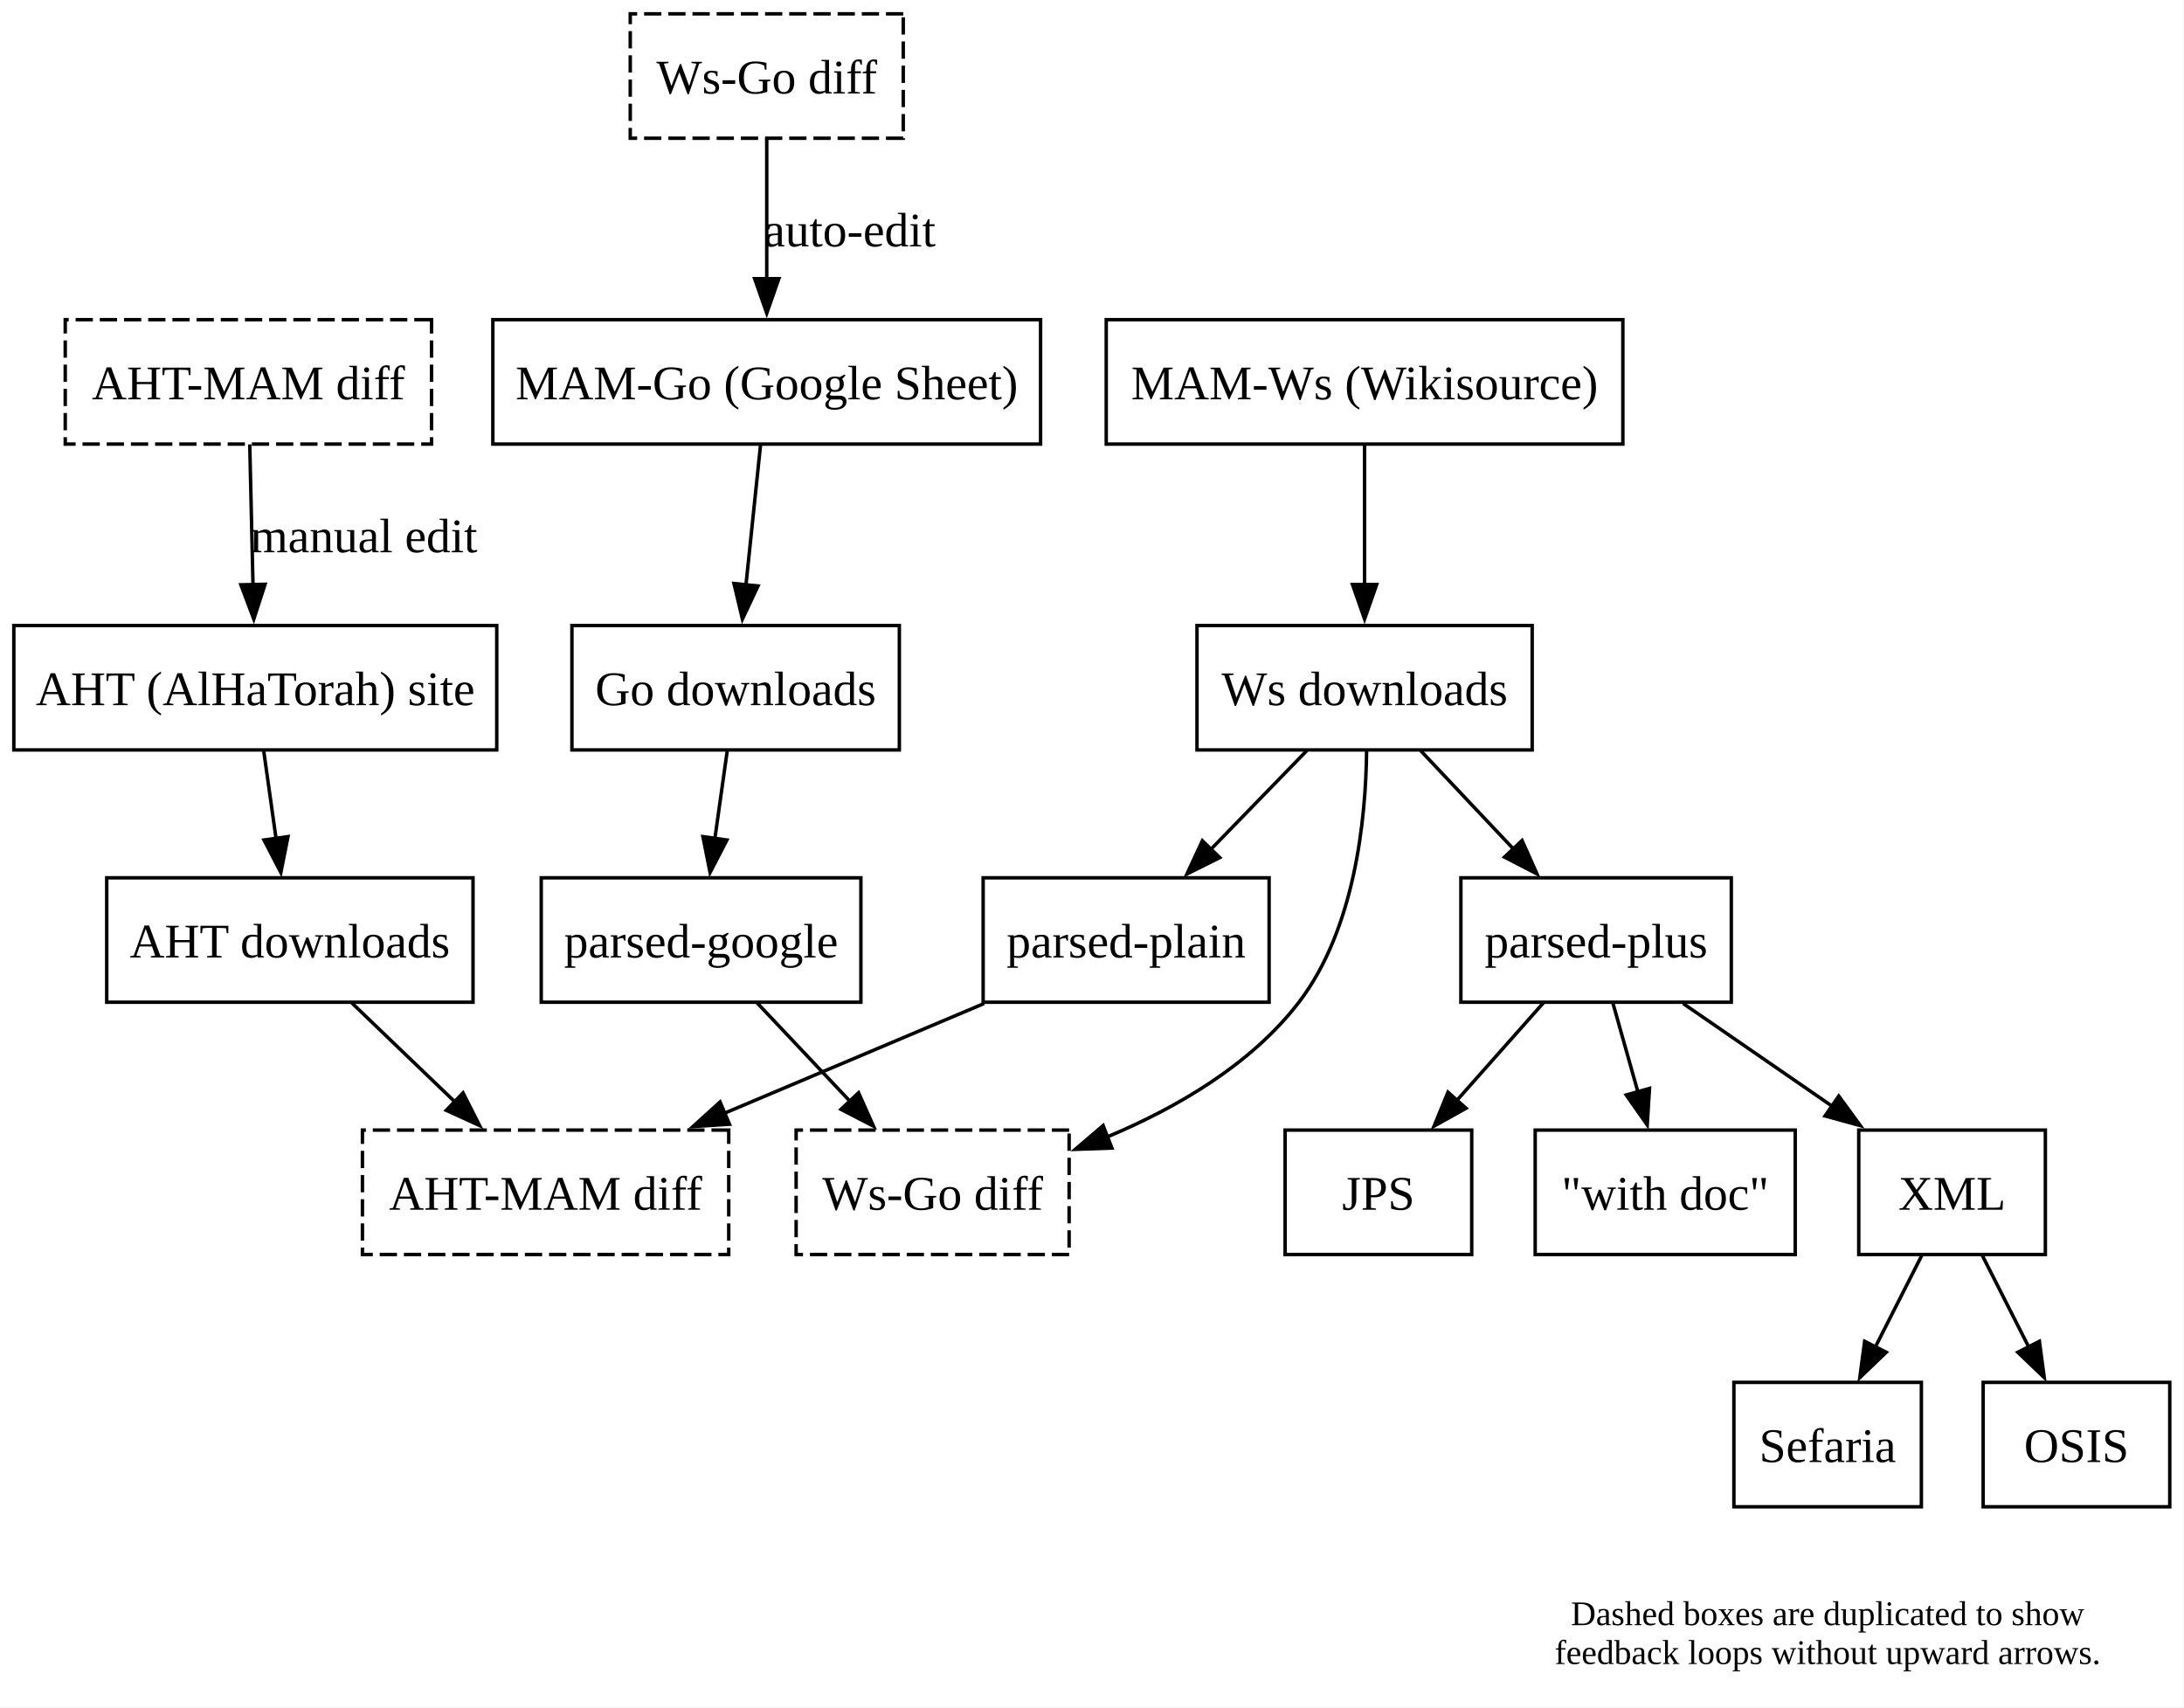
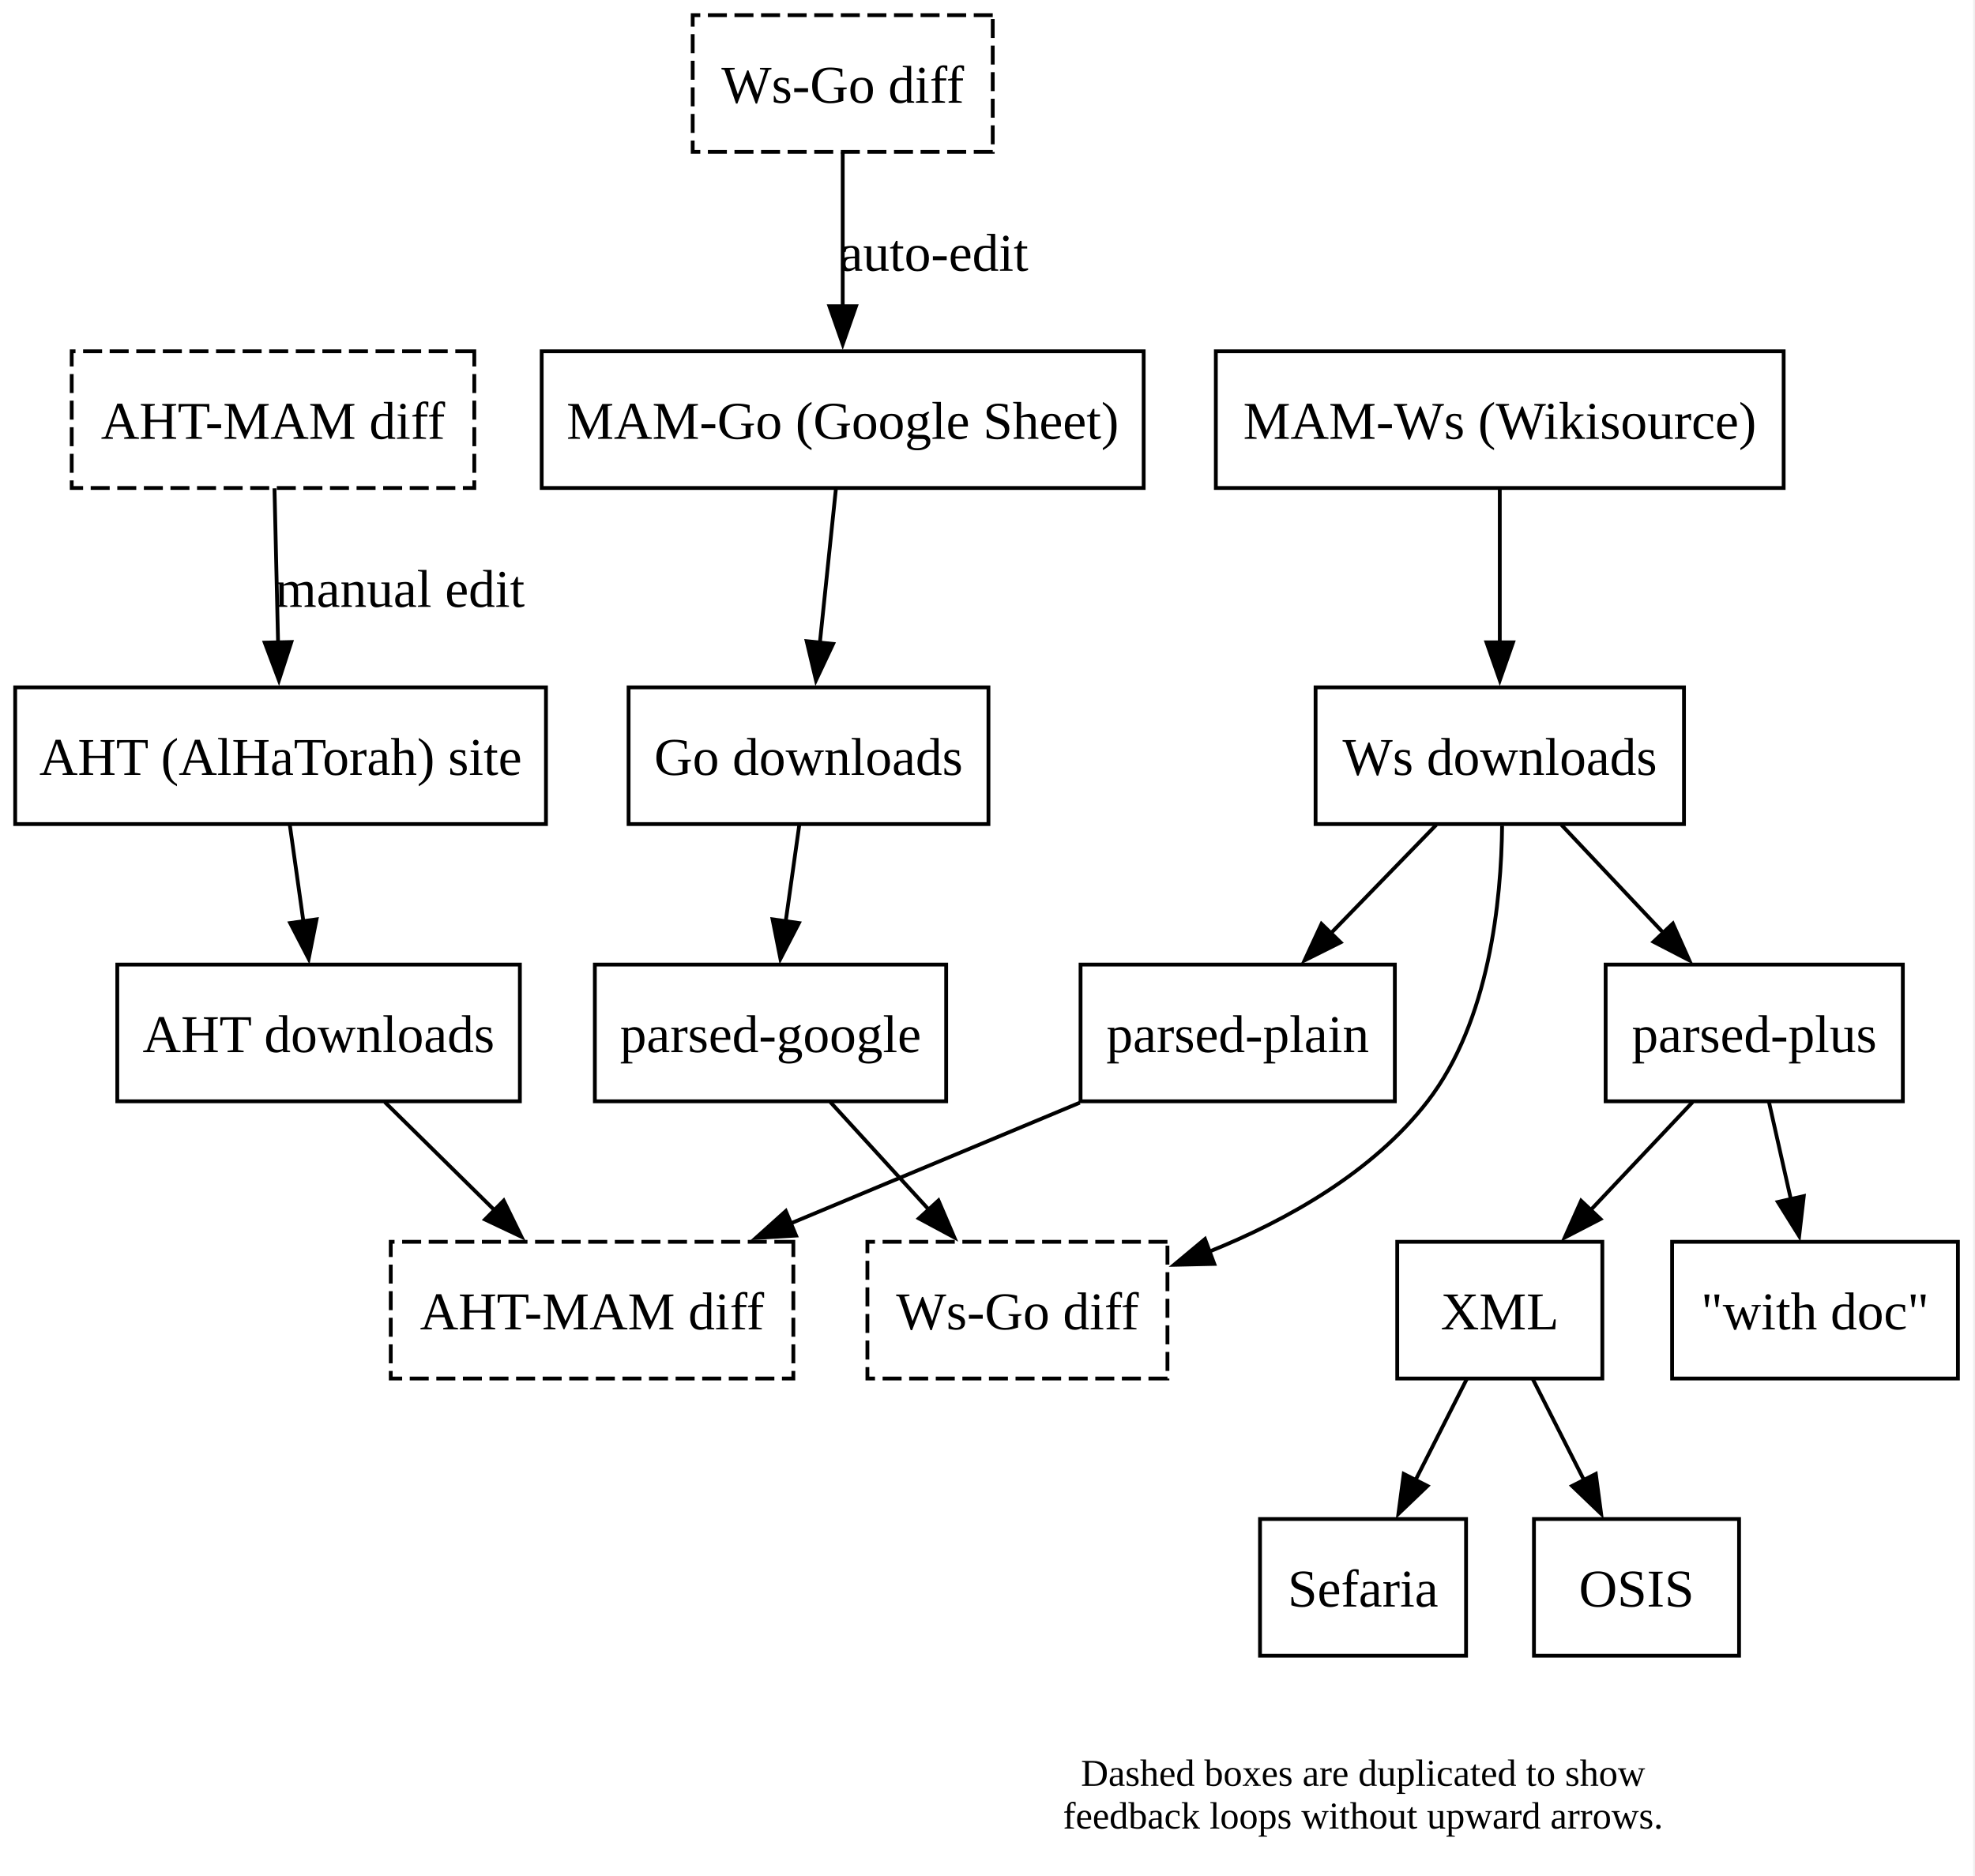
- <svg xmlns="http://www.w3.org/2000/svg" width="632pt" height="494pt" viewBox="0.00 0.00 632.00 494.00">
+ <svg xmlns="http://www.w3.org/2000/svg" width="520pt" height="494pt" viewBox="0.00 0.00 520.00 494.00">
  <g id="graph0" class="graph" transform="scale(1 1) rotate(0) translate(4 490)">
-     <polygon fill="white" stroke="none" points="-4,4 -4,-490 627.88,-490 627.88,4 -4,4" />
+     <polygon fill="white" stroke="none" points="-4,4 -4,-490 515.5,-490 515.5,4 -4,4" />
    <g id="node1" class="node">
      <polygon fill="none" stroke="black" points="139.75,-309 0,-309 0,-273 139.75,-273 139.75,-309" />
      <text xml:space="preserve" text-anchor="middle" x="69.88" y="-285.95" font-family="Times New Roman,serif" font-size="14.00">AHT (AlHaTorah) site</text>
    </g>
    <g id="node4" class="node">
      <polygon fill="none" stroke="black" points="132.88,-236 26.88,-236 26.88,-200 132.88,-200 132.88,-236" />
      <text xml:space="preserve" text-anchor="middle" x="79.88" y="-212.95" font-family="Times New Roman,serif" font-size="14.00">AHT downloads</text>
    </g>
    <g id="edge3" class="edge">
      <path fill="none" stroke="black" d="M72.3,-272.81C73.38,-265.14 74.68,-255.89 75.9,-247.24" />
      <polygon fill="black" stroke="black" points="79.34,-247.92 77.27,-237.53 72.4,-246.94 79.34,-247.92" />
    </g>
    <g id="node2" class="node">
      <polygon fill="none" stroke="black" points="297.12,-397.5 138.62,-397.5 138.62,-361.5 297.12,-361.5 297.12,-397.5" />
      <text xml:space="preserve" text-anchor="middle" x="217.88" y="-374.45" font-family="Times New Roman,serif" font-size="14.00">MAM-Go (Google Sheet)</text>
    </g>
    <g id="node5" class="node">
      <polygon fill="none" stroke="black" points="256.25,-309 161.5,-309 161.5,-273 256.25,-273 256.25,-309" />
      <text xml:space="preserve" text-anchor="middle" x="208.88" y="-285.95" font-family="Times New Roman,serif" font-size="14.00">Go downloads</text>
    </g>
    <g id="edge4" class="edge">
      <path fill="none" stroke="black" d="M216.1,-361.41C214.88,-349.76 213.25,-334.05 211.84,-320.52" />
      <polygon fill="black" stroke="black" points="215.35,-320.44 210.84,-310.86 208.39,-321.16 215.35,-320.44" />
    </g>
    <g id="node3" class="node">
      <polygon fill="none" stroke="black" points="465.62,-397.5 316.12,-397.5 316.12,-361.5 465.62,-361.5 465.62,-397.5" />
      <text xml:space="preserve" text-anchor="middle" x="390.88" y="-374.45" font-family="Times New Roman,serif" font-size="14.00">MAM-Ws (Wikisource)</text>
    </g>
    <g id="node6" class="node">
      <polygon fill="none" stroke="black" points="439.38,-309 342.38,-309 342.38,-273 439.38,-273 439.38,-309" />
      <text xml:space="preserve" text-anchor="middle" x="390.88" y="-285.95" font-family="Times New Roman,serif" font-size="14.00">Ws downloads</text>
    </g>
    <g id="edge5" class="edge">
      <path fill="none" stroke="black" d="M390.88,-361.41C390.88,-349.76 390.88,-334.05 390.88,-320.52" />
      <polygon fill="black" stroke="black" points="394.38,-320.86 390.88,-310.86 387.38,-320.86 394.38,-320.86" />
    </g>
    <g id="node10" class="node">
-       <polygon fill="none" stroke="black" stroke-dasharray="5,2" points="206.88,-163 100.88,-163 100.88,-127 206.88,-127 206.88,-163" />
-       <text xml:space="preserve" text-anchor="middle" x="153.88" y="-139.95" font-family="Times New Roman,serif" font-size="14.00">AHT-MAM diff</text>
+       <polygon fill="none" stroke="black" stroke-dasharray="5,2" points="204.88,-163 98.88,-163 98.88,-127 204.88,-127 204.88,-163" />
+       <text xml:space="preserve" text-anchor="middle" x="151.88" y="-139.95" font-family="Times New Roman,serif" font-size="14.00">AHT-MAM diff</text>
    </g>
    <g id="edge11" class="edge">
-       <path fill="none" stroke="black" d="M97.79,-199.81C106.72,-191.24 117.7,-180.71 127.56,-171.24" />
-       <polygon fill="black" stroke="black" points="129.99,-173.77 134.78,-164.32 125.14,-168.72 129.99,-173.77" />
+       <path fill="none" stroke="black" d="M97.3,-199.81C106,-191.24 116.67,-180.71 126.28,-171.24" />
+       <polygon fill="black" stroke="black" points="128.62,-173.85 133.28,-164.34 123.7,-168.87 128.62,-173.85" />
    </g>
    <g id="node7" class="node">
      <polygon fill="none" stroke="black" points="245.12,-236 152.62,-236 152.62,-200 245.12,-200 245.12,-236" />
      <text xml:space="preserve" text-anchor="middle" x="198.88" y="-212.95" font-family="Times New Roman,serif" font-size="14.00">parsed-google</text>
    </g>
    <g id="edge6" class="edge">
      <path fill="none" stroke="black" d="M206.45,-272.81C205.37,-265.14 204.07,-255.89 202.85,-247.24" />
      <polygon fill="black" stroke="black" points="206.35,-246.94 201.48,-237.53 199.41,-247.92 206.35,-246.94" />
    </g>
    <g id="node8" class="node">
      <polygon fill="none" stroke="black" points="363.25,-236 280.5,-236 280.5,-200 363.25,-200 363.25,-236" />
      <text xml:space="preserve" text-anchor="middle" x="321.88" y="-212.95" font-family="Times New Roman,serif" font-size="14.00">parsed-plain</text>
    </g>
    <g id="edge7" class="edge">
      <path fill="none" stroke="black" d="M374.17,-272.81C365.78,-264.18 355.46,-253.56 346.2,-244.03" />
      <polygon fill="black" stroke="black" points="348.96,-241.85 339.48,-237.11 343.94,-246.72 348.96,-241.85" />
    </g>
    <g id="node9" class="node">
      <polygon fill="none" stroke="black" points="497,-236 418.75,-236 418.75,-200 497,-200 497,-236" />
      <text xml:space="preserve" text-anchor="middle" x="457.88" y="-212.95" font-family="Times New Roman,serif" font-size="14.00">parsed-plus</text>
    </g>
    <g id="edge8" class="edge">
      <path fill="none" stroke="black" d="M407.09,-272.81C415.16,-264.27 425.06,-253.77 433.98,-244.32" />
      <polygon fill="black" stroke="black" points="436.45,-246.8 440.77,-237.13 431.36,-242 436.45,-246.8" />
    </g>
    <g id="node11" class="node">
-       <polygon fill="none" stroke="black" stroke-dasharray="5,2" points="305.38,-163 226.38,-163 226.38,-127 305.38,-127 305.38,-163" />
-       <text xml:space="preserve" text-anchor="middle" x="265.88" y="-139.95" font-family="Times New Roman,serif" font-size="14.00">Ws-Go diff</text>
+       <polygon fill="none" stroke="black" stroke-dasharray="5,2" points="303.38,-163 224.38,-163 224.38,-127 303.38,-127 303.38,-163" />
+       <text xml:space="preserve" text-anchor="middle" x="263.88" y="-139.95" font-family="Times New Roman,serif" font-size="14.00">Ws-Go diff</text>
    </g>
    <g id="edge12" class="edge">
-       <path fill="none" stroke="black" d="M391.46,-272.61C391.24,-253.02 388.1,-221.17 371.88,-200 358.03,-181.94 336.47,-169.42 316.39,-161.02" />
-       <polygon fill="black" stroke="black" points="317.76,-157.8 307.17,-157.43 315.22,-164.32 317.76,-157.8" />
+       <path fill="none" stroke="black" d="M391.49,-272.58C391.29,-252.98 388.18,-221.11 371.88,-200 357.53,-181.42 335.07,-168.76 314.34,-160.4" />
+       <polygon fill="black" stroke="black" points="315.71,-157.18 305.12,-156.94 313.26,-163.73 315.71,-157.18" />
    </g>
    <g id="edge10" class="edge">
-       <path fill="none" stroke="black" d="M215.09,-199.81C223.16,-191.27 233.06,-180.77 241.98,-171.32" />
-       <polygon fill="black" stroke="black" points="244.45,-173.8 248.77,-164.13 239.36,-169 244.45,-173.8" />
+       <path fill="none" stroke="black" d="M214.61,-199.81C222.43,-191.27 232.04,-180.77 240.69,-171.32" />
+       <polygon fill="black" stroke="black" points="243.09,-173.88 247.26,-164.15 237.93,-169.16 243.09,-173.88" />
    </g>
    <g id="edge9" class="edge">
-       <path fill="none" stroke="black" d="M280.78,-199.63C258.1,-190.05 229.72,-178.05 205.55,-167.84" />
-       <polygon fill="black" stroke="black" points="207.1,-164.69 196.52,-164.02 204.37,-171.14 207.1,-164.69" />
+       <path fill="none" stroke="black" d="M280.29,-199.63C257.34,-190.05 228.62,-178.05 204.17,-167.84" />
+       <polygon fill="black" stroke="black" points="205.59,-164.64 195.02,-164.02 202.9,-171.1 205.59,-164.64" />
    </g>
    <g id="node12" class="node">
-       <polygon fill="none" stroke="black" points="587.88,-163 533.88,-163 533.88,-127 587.88,-127 587.88,-163" />
-       <text xml:space="preserve" text-anchor="middle" x="560.88" y="-139.95" font-family="Times New Roman,serif" font-size="14.00">XML</text>
+       <polygon fill="none" stroke="black" points="417.88,-163 363.88,-163 363.88,-127 417.88,-127 417.88,-163" />
+       <text xml:space="preserve" text-anchor="middle" x="390.88" y="-139.95" font-family="Times New Roman,serif" font-size="14.00">XML</text>
    </g>
    <g id="edge15" class="edge">
-       <path fill="none" stroke="black" d="M483.07,-199.63C496.04,-190.69 512.05,-179.66 526.17,-169.92" />
-       <polygon fill="black" stroke="black" points="528.09,-172.85 534.34,-164.29 524.12,-167.09 528.09,-172.85" />
+       <path fill="none" stroke="black" d="M441.66,-199.81C433.59,-191.27 423.69,-180.77 414.77,-171.32" />
+       <polygon fill="black" stroke="black" points="417.39,-169 407.98,-164.13 412.3,-173.8 417.39,-169" />
    </g>
    <g id="node13" class="node">
-       <polygon fill="none" stroke="black" points="421.88,-163 367.88,-163 367.88,-127 421.88,-127 421.88,-163" />
-       <text xml:space="preserve" text-anchor="middle" x="394.88" y="-139.95" font-family="Times New Roman,serif" font-size="14.00">JPS</text>
+       <polygon fill="none" stroke="black" points="511.5,-163 436.25,-163 436.25,-127 511.5,-127 511.5,-163" />
+       <text xml:space="preserve" text-anchor="middle" x="473.88" y="-139.95" font-family="Times New Roman,serif" font-size="14.00">"with doc"</text>
    </g>
    <g id="edge16" class="edge">
-       <path fill="none" stroke="black" d="M442.62,-199.81C435.12,-191.35 425.92,-180.98 417.6,-171.61" />
-       <polygon fill="black" stroke="black" points="420.24,-169.32 410.99,-164.16 415.01,-173.96 420.24,-169.32" />
+       <path fill="none" stroke="black" d="M461.75,-199.81C463.48,-192.14 465.56,-182.89 467.51,-174.24" />
+       <polygon fill="black" stroke="black" points="470.92,-175.03 469.7,-164.51 464.09,-173.49 470.92,-175.03" />
    </g>
    <g id="node14" class="node">
-       <polygon fill="none" stroke="black" points="515.5,-163 440.25,-163 440.25,-127 515.5,-127 515.5,-163" />
-       <text xml:space="preserve" text-anchor="middle" x="477.88" y="-139.95" font-family="Times New Roman,serif" font-size="14.00">"with doc"</text>
+       <polygon fill="none" stroke="black" points="382,-90 327.75,-90 327.75,-54 382,-54 382,-90" />
+       <text xml:space="preserve" text-anchor="middle" x="354.88" y="-66.95" font-family="Times New Roman,serif" font-size="14.00">Sefaria</text>
    </g>
    <g id="edge17" class="edge">
-       <path fill="none" stroke="black" d="M462.72,-199.81C464.9,-192.05 467.54,-182.68 470,-173.95" />
-       <polygon fill="black" stroke="black" points="473.33,-175.06 472.67,-164.49 466.59,-173.16 473.33,-175.06" />
+       <path fill="none" stroke="black" d="M382.16,-126.81C378.09,-118.79 373.15,-109.05 368.6,-100.07" />
+       <polygon fill="black" stroke="black" points="371.84,-98.71 364.19,-91.38 365.59,-101.88 371.84,-98.71" />
    </g>
    <g id="node15" class="node">
-       <polygon fill="none" stroke="black" points="552,-90 497.75,-90 497.75,-54 552,-54 552,-90" />
-       <text xml:space="preserve" text-anchor="middle" x="524.88" y="-66.95" font-family="Times New Roman,serif" font-size="14.00">Sefaria</text>
+       <polygon fill="none" stroke="black" points="453.88,-90 399.88,-90 399.88,-54 453.88,-54 453.88,-90" />
+       <text xml:space="preserve" text-anchor="middle" x="426.88" y="-66.95" font-family="Times New Roman,serif" font-size="14.00">OSIS</text>
    </g>
    <g id="edge18" class="edge">
-       <path fill="none" stroke="black" d="M552.16,-126.81C548.09,-118.79 543.15,-109.05 538.6,-100.07" />
-       <polygon fill="black" stroke="black" points="541.84,-98.71 534.19,-91.38 535.59,-101.88 541.84,-98.71" />
+       <path fill="none" stroke="black" d="M399.59,-126.81C403.66,-118.79 408.6,-109.05 413.15,-100.07" />
+       <polygon fill="black" stroke="black" points="416.16,-101.88 417.56,-91.38 409.91,-98.71 416.16,-101.88" />
    </g>
    <g id="node16" class="node">
-       <polygon fill="none" stroke="black" points="623.88,-90 569.88,-90 569.88,-54 623.88,-54 623.88,-90" />
-       <text xml:space="preserve" text-anchor="middle" x="596.88" y="-66.95" font-family="Times New Roman,serif" font-size="14.00">OSIS</text>
-     </g>
-     <g id="edge19" class="edge">
-       <path fill="none" stroke="black" d="M569.59,-126.81C573.66,-118.79 578.6,-109.05 583.15,-100.07" />
-       <polygon fill="black" stroke="black" points="586.16,-101.88 587.56,-91.38 579.91,-98.71 586.16,-101.88" />
-     </g>
-     <g id="node17" class="node">
      <polygon fill="none" stroke="black" stroke-dasharray="5,2" points="120.88,-397.5 14.88,-397.5 14.88,-361.5 120.88,-361.5 120.88,-397.5" />
      <text xml:space="preserve" text-anchor="middle" x="67.88" y="-374.45" font-family="Times New Roman,serif" font-size="14.00">AHT-MAM diff</text>
    </g>
    <g id="edge13" class="edge">
      <path fill="none" stroke="black" d="M68.27,-361.41C68.54,-349.76 68.9,-334.05 69.22,-320.52" />
      <polygon fill="black" stroke="black" points="72.71,-320.94 69.44,-310.86 65.71,-320.78 72.71,-320.94" />
      <text xml:space="preserve" text-anchor="middle" x="101.3" y="-330.2" font-family="Times New Roman,serif" font-size="14.00">manual edit</text>
    </g>
-     <g id="node18" class="node">
+     <g id="node17" class="node">
      <polygon fill="none" stroke="black" stroke-dasharray="5,2" points="257.38,-486 178.38,-486 178.38,-450 257.38,-450 257.38,-486" />
      <text xml:space="preserve" text-anchor="middle" x="217.88" y="-462.95" font-family="Times New Roman,serif" font-size="14.00">Ws-Go diff</text>
    </g>
    <g id="edge14" class="edge">
      <path fill="none" stroke="black" d="M217.88,-449.91C217.88,-438.26 217.88,-422.55 217.88,-409.02" />
      <polygon fill="black" stroke="black" points="221.38,-409.36 217.88,-399.36 214.38,-409.36 221.38,-409.36" />
      <text xml:space="preserve" text-anchor="middle" x="241.88" y="-418.7" font-family="Times New Roman,serif" font-size="14.00">auto-edit</text>
    </g>
-     <g id="node19" class="node">
-       <text xml:space="preserve" text-anchor="middle" x="524.88" y="-19.75" font-family="Times New Roman,serif" font-size="10.00">Dashed boxes are duplicated to show</text>
-       <text xml:space="preserve" text-anchor="middle" x="524.88" y="-8.5" font-family="Times New Roman,serif" font-size="10.00">feedback loops without upward arrows.</text>
+     <g id="node18" class="node">
+       <text xml:space="preserve" text-anchor="middle" x="354.88" y="-19.75" font-family="Times New Roman,serif" font-size="10.00">Dashed boxes are duplicated to show</text>
+       <text xml:space="preserve" text-anchor="middle" x="354.88" y="-8.5" font-family="Times New Roman,serif" font-size="10.00">feedback loops without upward arrows.</text>
    </g>
  </g>
</svg>
